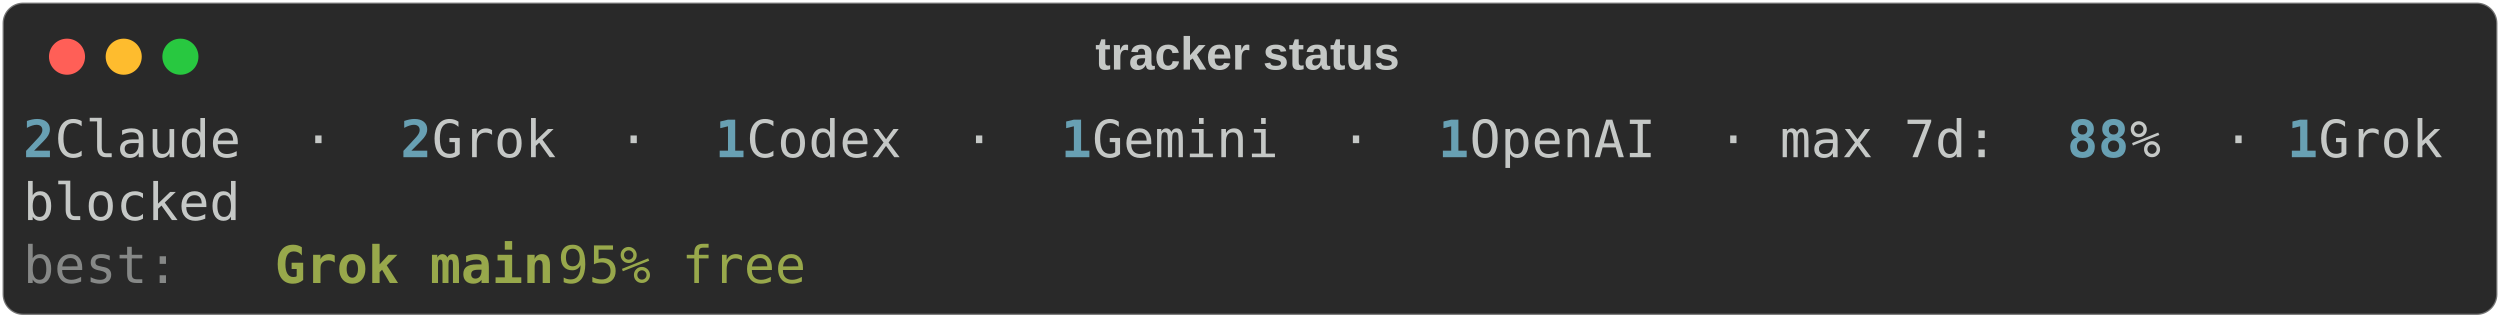
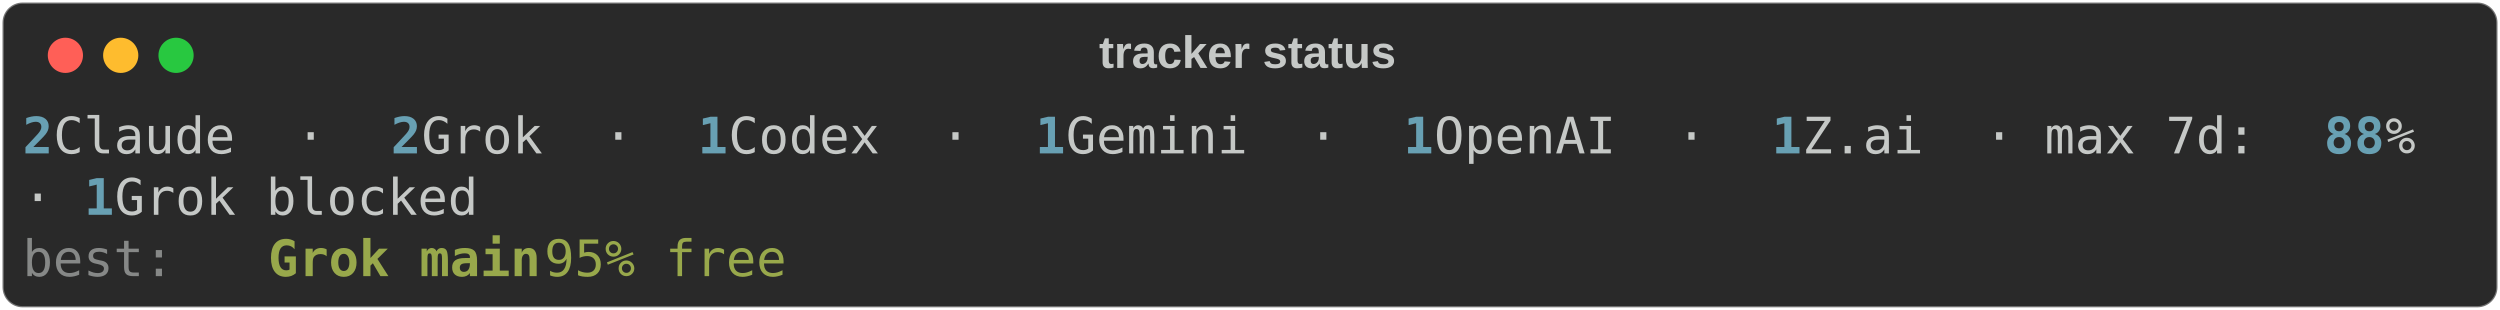
- <svg xmlns="http://www.w3.org/2000/svg" class="rich-terminal" viewBox="0 0 970 123.2">
+ <svg xmlns="http://www.w3.org/2000/svg" class="rich-terminal" viewBox="0 0 994 123.2">
  <style>

    @font-face {
        font-family: "Fira Code";
        src: local("FiraCode-Regular"),
                url("https://cdnjs.cloudflare.com/ajax/libs/firacode/6.2.0/woff2/FiraCode-Regular.woff2") format("woff2"),
                url("https://cdnjs.cloudflare.com/ajax/libs/firacode/6.2.0/woff/FiraCode-Regular.woff") format("woff");
        font-style: normal;
        font-weight: 400;
    }
    @font-face {
        font-family: "Fira Code";
        src: local("FiraCode-Bold"),
                url("https://cdnjs.cloudflare.com/ajax/libs/firacode/6.2.0/woff2/FiraCode-Bold.woff2") format("woff2"),
                url("https://cdnjs.cloudflare.com/ajax/libs/firacode/6.2.0/woff/FiraCode-Bold.woff") format("woff");
        font-style: bold;
        font-weight: 700;
    }

-     .terminal-2713812793-matrix {
+     .terminal-3378751522-matrix {
        font-family: Fira Code, monospace;
        font-size: 20px;
        line-height: 24.4px;
        font-variant-east-asian: full-width;
    }

-     .terminal-2713812793-title {
+     .terminal-3378751522-title {
        font-size: 18px;
        font-weight: bold;
        font-family: arial;
    }

-     .terminal-2713812793-r1 { fill: #68a0b3;font-weight: bold }
- .terminal-2713812793-r2 { fill: #c5c8c6 }
- .terminal-2713812793-r3 { fill: #868887 }
- .terminal-2713812793-r4 { fill: #98a84b;font-weight: bold }
- .terminal-2713812793-r5 { fill: #98a84b }
+     .terminal-3378751522-r1 { fill: #68a0b3;font-weight: bold }
+ .terminal-3378751522-r2 { fill: #c5c8c6 }
+ .terminal-3378751522-r3 { fill: #868887 }
+ .terminal-3378751522-r4 { fill: #98a84b;font-weight: bold }
+ .terminal-3378751522-r5 { fill: #98a84b }
    </style>
  <defs>
-     <clipPath id="terminal-2713812793-clip-terminal">
-       <rect x="0" y="0" width="950.6" height="72.2" />
+     <clipPath id="terminal-3378751522-clip-terminal">
+       <rect x="0" y="0" width="975.0" height="72.2" />
    </clipPath>
-     <clipPath id="terminal-2713812793-line-0">
-       <rect x="0" y="1.5" width="951.6" height="24.65" />
+     <clipPath id="terminal-3378751522-line-0">
+       <rect x="0" y="1.5" width="976" height="24.65" />
    </clipPath>
-     <clipPath id="terminal-2713812793-line-1">
-       <rect x="0" y="25.9" width="951.6" height="24.65" />
+     <clipPath id="terminal-3378751522-line-1">
+       <rect x="0" y="25.9" width="976" height="24.65" />
    </clipPath>
  </defs>
-   <rect fill="#292929" stroke="rgba(255,255,255,0.35)" stroke-width="1" x="1" y="1" width="968" height="121.2" rx="8" />
-   <text class="terminal-2713812793-title" fill="#c5c8c6" text-anchor="middle" x="484" y="27">tracker status</text>
+   <rect fill="#292929" stroke="rgba(255,255,255,0.35)" stroke-width="1" x="1" y="1" width="992" height="121.2" rx="8" />
+   <text class="terminal-3378751522-title" fill="#c5c8c6" text-anchor="middle" x="496" y="27">tracker status</text>
  <g transform="translate(26,22)">
    <circle cx="0" cy="0" r="7" fill="#ff5f57" />
    <circle cx="22" cy="0" r="7" fill="#febc2e" />
    <circle cx="44" cy="0" r="7" fill="#28c840" />
  </g>
-   <g transform="translate(9, 41)" clip-path="url(#terminal-2713812793-clip-terminal)">
-     <g class="terminal-2713812793-matrix">
-       <text class="terminal-2713812793-r1" x="0" y="20" textLength="12.2" clip-path="url(#terminal-2713812793-line-0)">2</text>
-       <text class="terminal-2713812793-r2" x="12.2" y="20" textLength="134.2" clip-path="url(#terminal-2713812793-line-0)"> Claude  · </text>
-       <text class="terminal-2713812793-r1" x="146.4" y="20" textLength="12.2" clip-path="url(#terminal-2713812793-line-0)">2</text>
-       <text class="terminal-2713812793-r2" x="158.6" y="20" textLength="109.8" clip-path="url(#terminal-2713812793-line-0)"> Grok  · </text>
-       <text class="terminal-2713812793-r1" x="268.4" y="20" textLength="12.2" clip-path="url(#terminal-2713812793-line-0)">1</text>
-       <text class="terminal-2713812793-r2" x="280.6" y="20" textLength="122" clip-path="url(#terminal-2713812793-line-0)"> Codex  · </text>
-       <text class="terminal-2713812793-r1" x="402.6" y="20" textLength="12.2" clip-path="url(#terminal-2713812793-line-0)">1</text>
-       <text class="terminal-2713812793-r2" x="414.8" y="20" textLength="134.2" clip-path="url(#terminal-2713812793-line-0)"> Gemini  · </text>
-       <text class="terminal-2713812793-r1" x="549" y="20" textLength="12.2" clip-path="url(#terminal-2713812793-line-0)">1</text>
-       <text class="terminal-2713812793-r2" x="561.2" y="20" textLength="231.8" clip-path="url(#terminal-2713812793-line-0)"> OpenAI  · max 7d: </text>
-       <text class="terminal-2713812793-r1" x="793" y="20" textLength="24.4" clip-path="url(#terminal-2713812793-line-0)">88</text>
-       <text class="terminal-2713812793-r2" x="817.4" y="20" textLength="61" clip-path="url(#terminal-2713812793-line-0)">%  · </text>
-       <text class="terminal-2713812793-r1" x="878.4" y="20" textLength="12.2" clip-path="url(#terminal-2713812793-line-0)">1</text>
-       <text class="terminal-2713812793-r2" x="890.6" y="20" textLength="61" clip-path="url(#terminal-2713812793-line-0)"> Grok</text>
-       <text class="terminal-2713812793-r2" x="951.6" y="20" textLength="12.2" clip-path="url(#terminal-2713812793-line-0)">
+   <g transform="translate(9, 41)" clip-path="url(#terminal-3378751522-clip-terminal)">
+     <g class="terminal-3378751522-matrix">
+       <text class="terminal-3378751522-r1" x="0" y="20" textLength="12.2" clip-path="url(#terminal-3378751522-line-0)">2</text>
+       <text class="terminal-3378751522-r2" x="12.2" y="20" textLength="134.2" clip-path="url(#terminal-3378751522-line-0)"> Claude  · </text>
+       <text class="terminal-3378751522-r1" x="146.4" y="20" textLength="12.2" clip-path="url(#terminal-3378751522-line-0)">2</text>
+       <text class="terminal-3378751522-r2" x="158.6" y="20" textLength="109.8" clip-path="url(#terminal-3378751522-line-0)"> Grok  · </text>
+       <text class="terminal-3378751522-r1" x="268.4" y="20" textLength="12.2" clip-path="url(#terminal-3378751522-line-0)">1</text>
+       <text class="terminal-3378751522-r2" x="280.6" y="20" textLength="122" clip-path="url(#terminal-3378751522-line-0)"> Codex  · </text>
+       <text class="terminal-3378751522-r1" x="402.6" y="20" textLength="12.2" clip-path="url(#terminal-3378751522-line-0)">1</text>
+       <text class="terminal-3378751522-r2" x="414.8" y="20" textLength="134.2" clip-path="url(#terminal-3378751522-line-0)"> Gemini  · </text>
+       <text class="terminal-3378751522-r1" x="549" y="20" textLength="12.2" clip-path="url(#terminal-3378751522-line-0)">1</text>
+       <text class="terminal-3378751522-r2" x="561.2" y="20" textLength="134.2" clip-path="url(#terminal-3378751522-line-0)"> OpenAI  · </text>
+       <text class="terminal-3378751522-r1" x="695.4" y="20" textLength="12.2" clip-path="url(#terminal-3378751522-line-0)">1</text>
+       <text class="terminal-3378751522-r2" x="707.6" y="20" textLength="207.4" clip-path="url(#terminal-3378751522-line-0)"> Z.ai  · max 7d: </text>
+       <text class="terminal-3378751522-r1" x="915" y="20" textLength="24.4" clip-path="url(#terminal-3378751522-line-0)">88</text>
+       <text class="terminal-3378751522-r2" x="939.4" y="20" textLength="36.6" clip-path="url(#terminal-3378751522-line-0)">%  </text>
+       <text class="terminal-3378751522-r2" x="976" y="20" textLength="12.2" clip-path="url(#terminal-3378751522-line-0)">
</text>
-       <text class="terminal-2713812793-r2" x="0" y="44.4" textLength="85.4" clip-path="url(#terminal-2713812793-line-1)">blocked</text>
-       <text class="terminal-2713812793-r2" x="951.6" y="44.4" textLength="12.2" clip-path="url(#terminal-2713812793-line-1)">
+       <text class="terminal-3378751522-r2" x="0" y="44.4" textLength="24.4" clip-path="url(#terminal-3378751522-line-1)">· </text>
+       <text class="terminal-3378751522-r1" x="24.4" y="44.4" textLength="12.2" clip-path="url(#terminal-3378751522-line-1)">1</text>
+       <text class="terminal-3378751522-r2" x="36.6" y="44.4" textLength="158.6" clip-path="url(#terminal-3378751522-line-1)"> Grok blocked</text>
+       <text class="terminal-3378751522-r2" x="976" y="44.4" textLength="12.2" clip-path="url(#terminal-3378751522-line-1)">
</text>
-       <text class="terminal-2713812793-r3" x="0" y="68.8" textLength="97.6" clip-path="url(#terminal-2713812793-line-2)">  best: </text>
-       <text class="terminal-2713812793-r4" x="97.6" y="68.8" textLength="109.8" clip-path="url(#terminal-2713812793-line-2)">Grok main</text>
-       <text class="terminal-2713812793-r5" x="207.4" y="68.8" textLength="122" clip-path="url(#terminal-2713812793-line-2)">  95% free</text>
-       <text class="terminal-2713812793-r2" x="951.6" y="68.8" textLength="12.2" clip-path="url(#terminal-2713812793-line-2)">
+       <text class="terminal-3378751522-r3" x="0" y="68.8" textLength="97.6" clip-path="url(#terminal-3378751522-line-2)">  best: </text>
+       <text class="terminal-3378751522-r4" x="97.6" y="68.8" textLength="109.8" clip-path="url(#terminal-3378751522-line-2)">Grok main</text>
+       <text class="terminal-3378751522-r5" x="207.4" y="68.8" textLength="122" clip-path="url(#terminal-3378751522-line-2)">  95% free</text>
+       <text class="terminal-3378751522-r2" x="976" y="68.8" textLength="12.2" clip-path="url(#terminal-3378751522-line-2)">
</text>
    </g>
  </g>
</svg>
